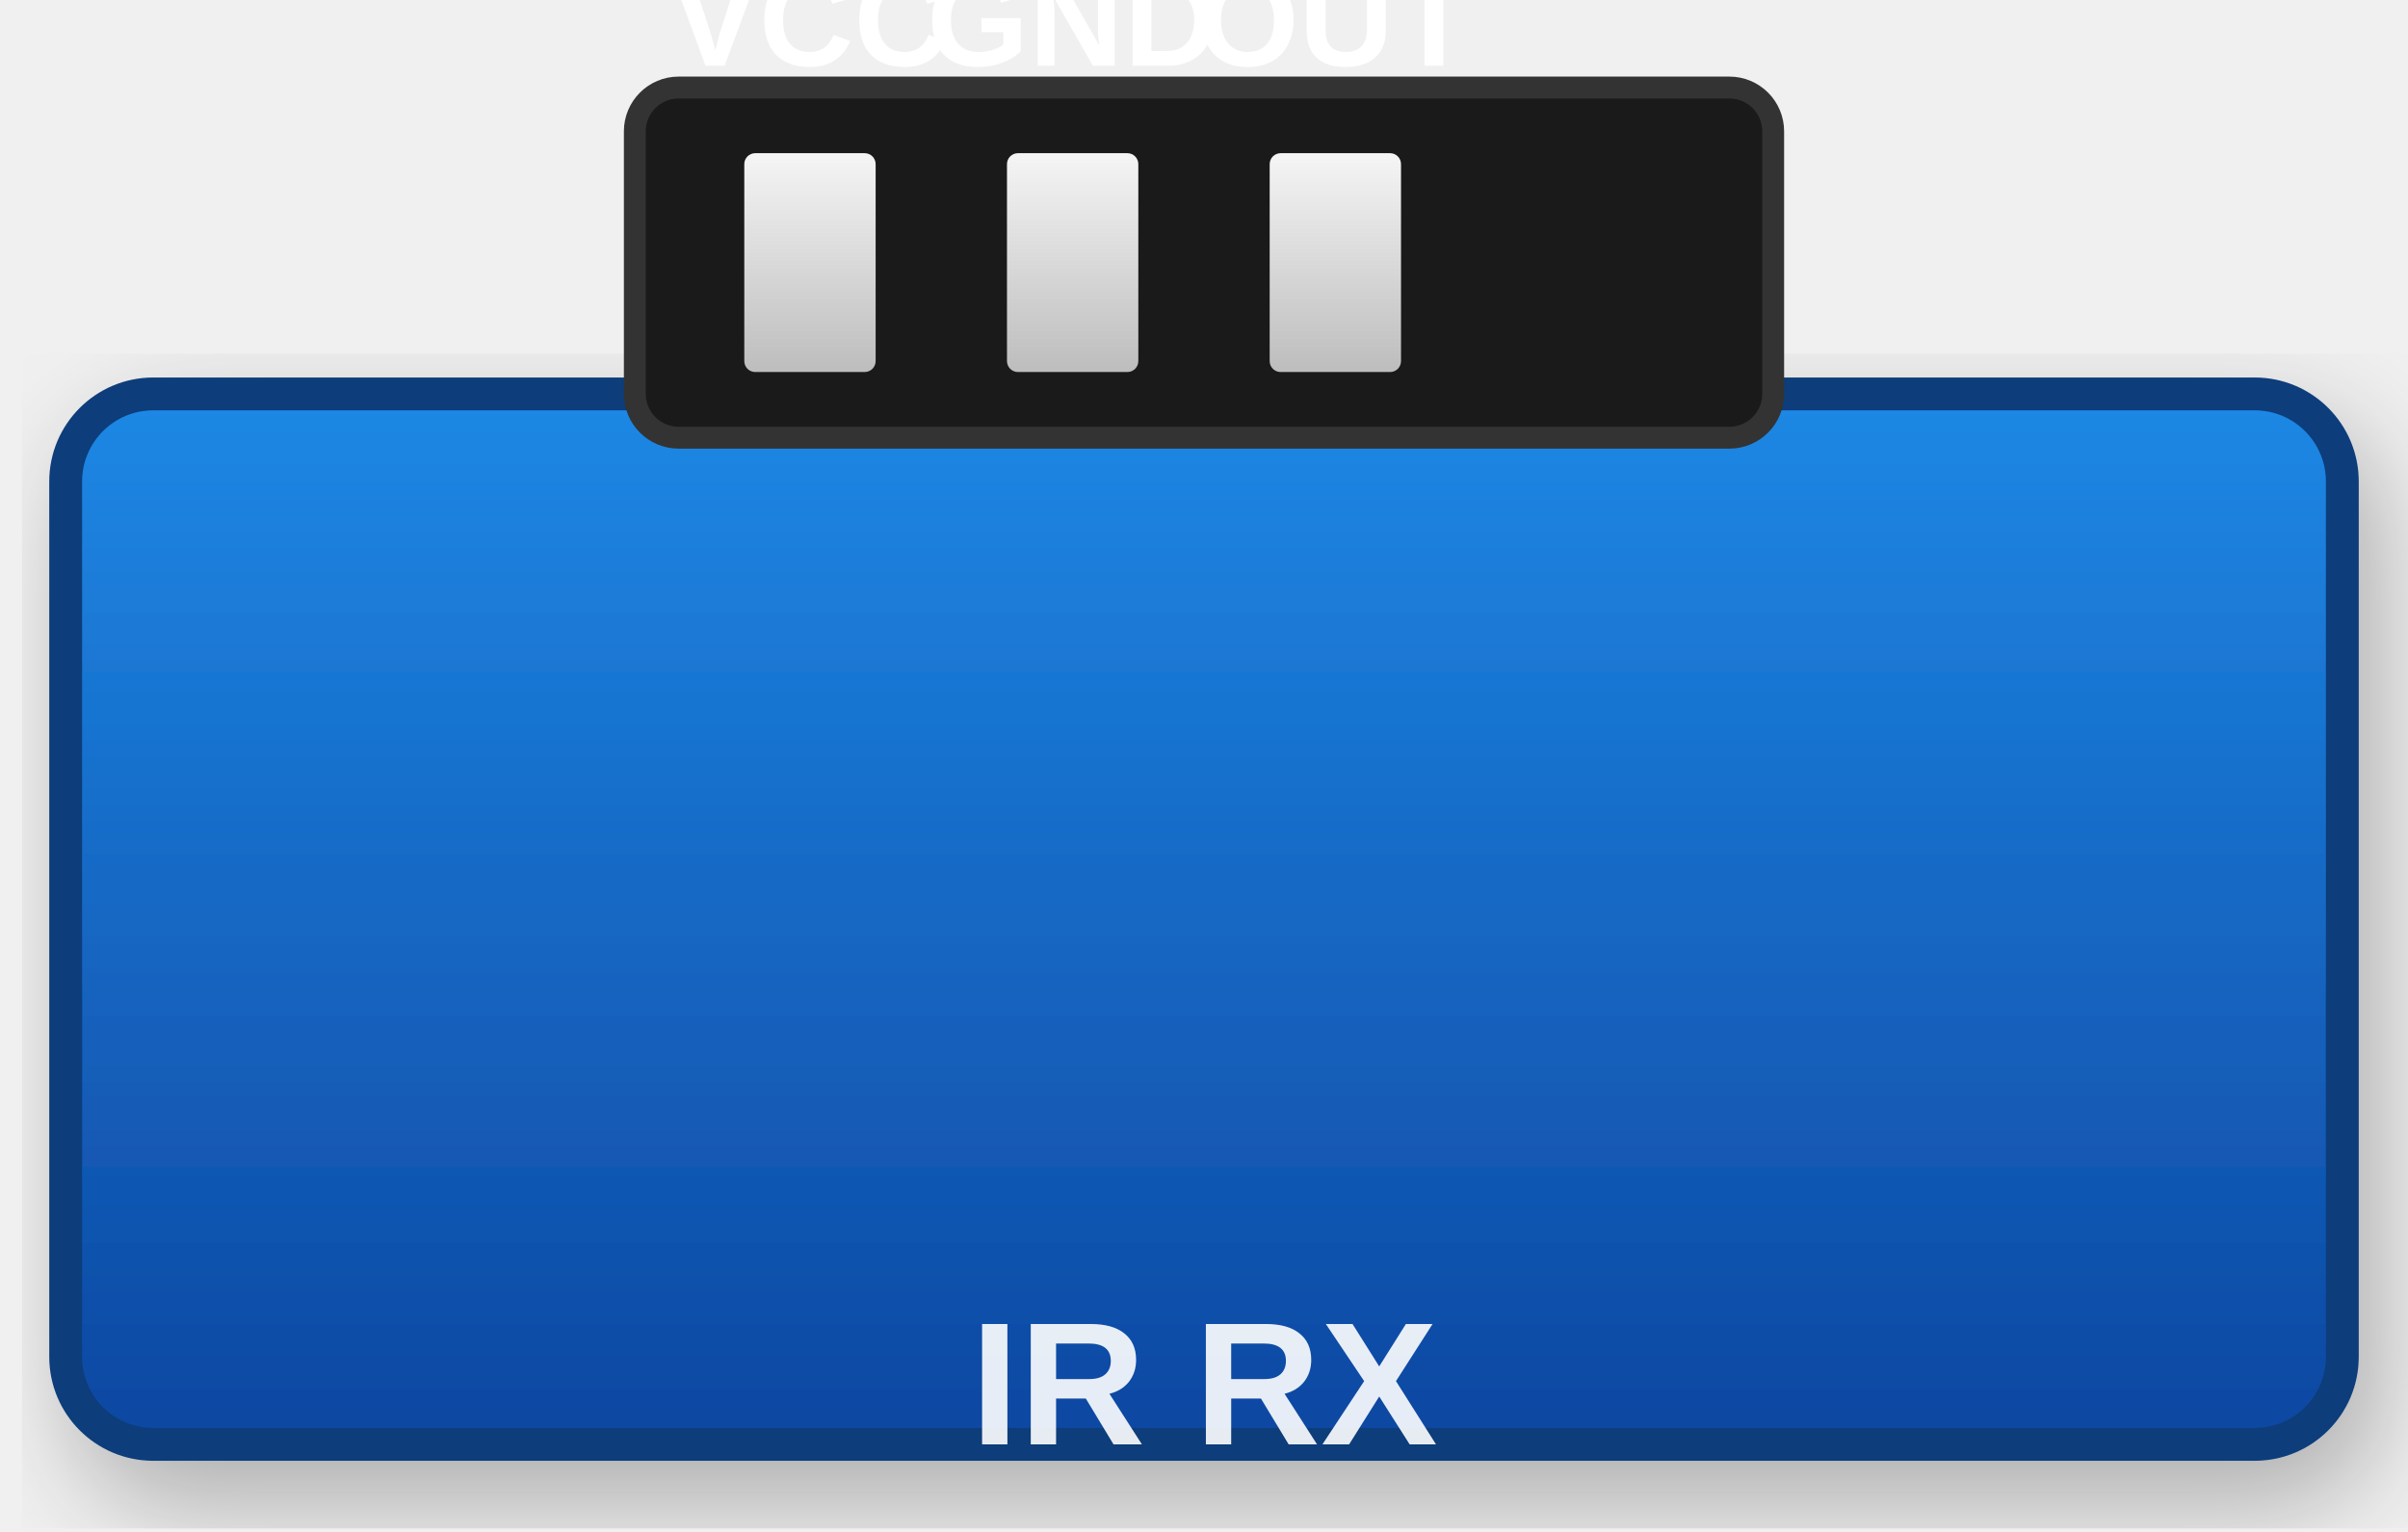
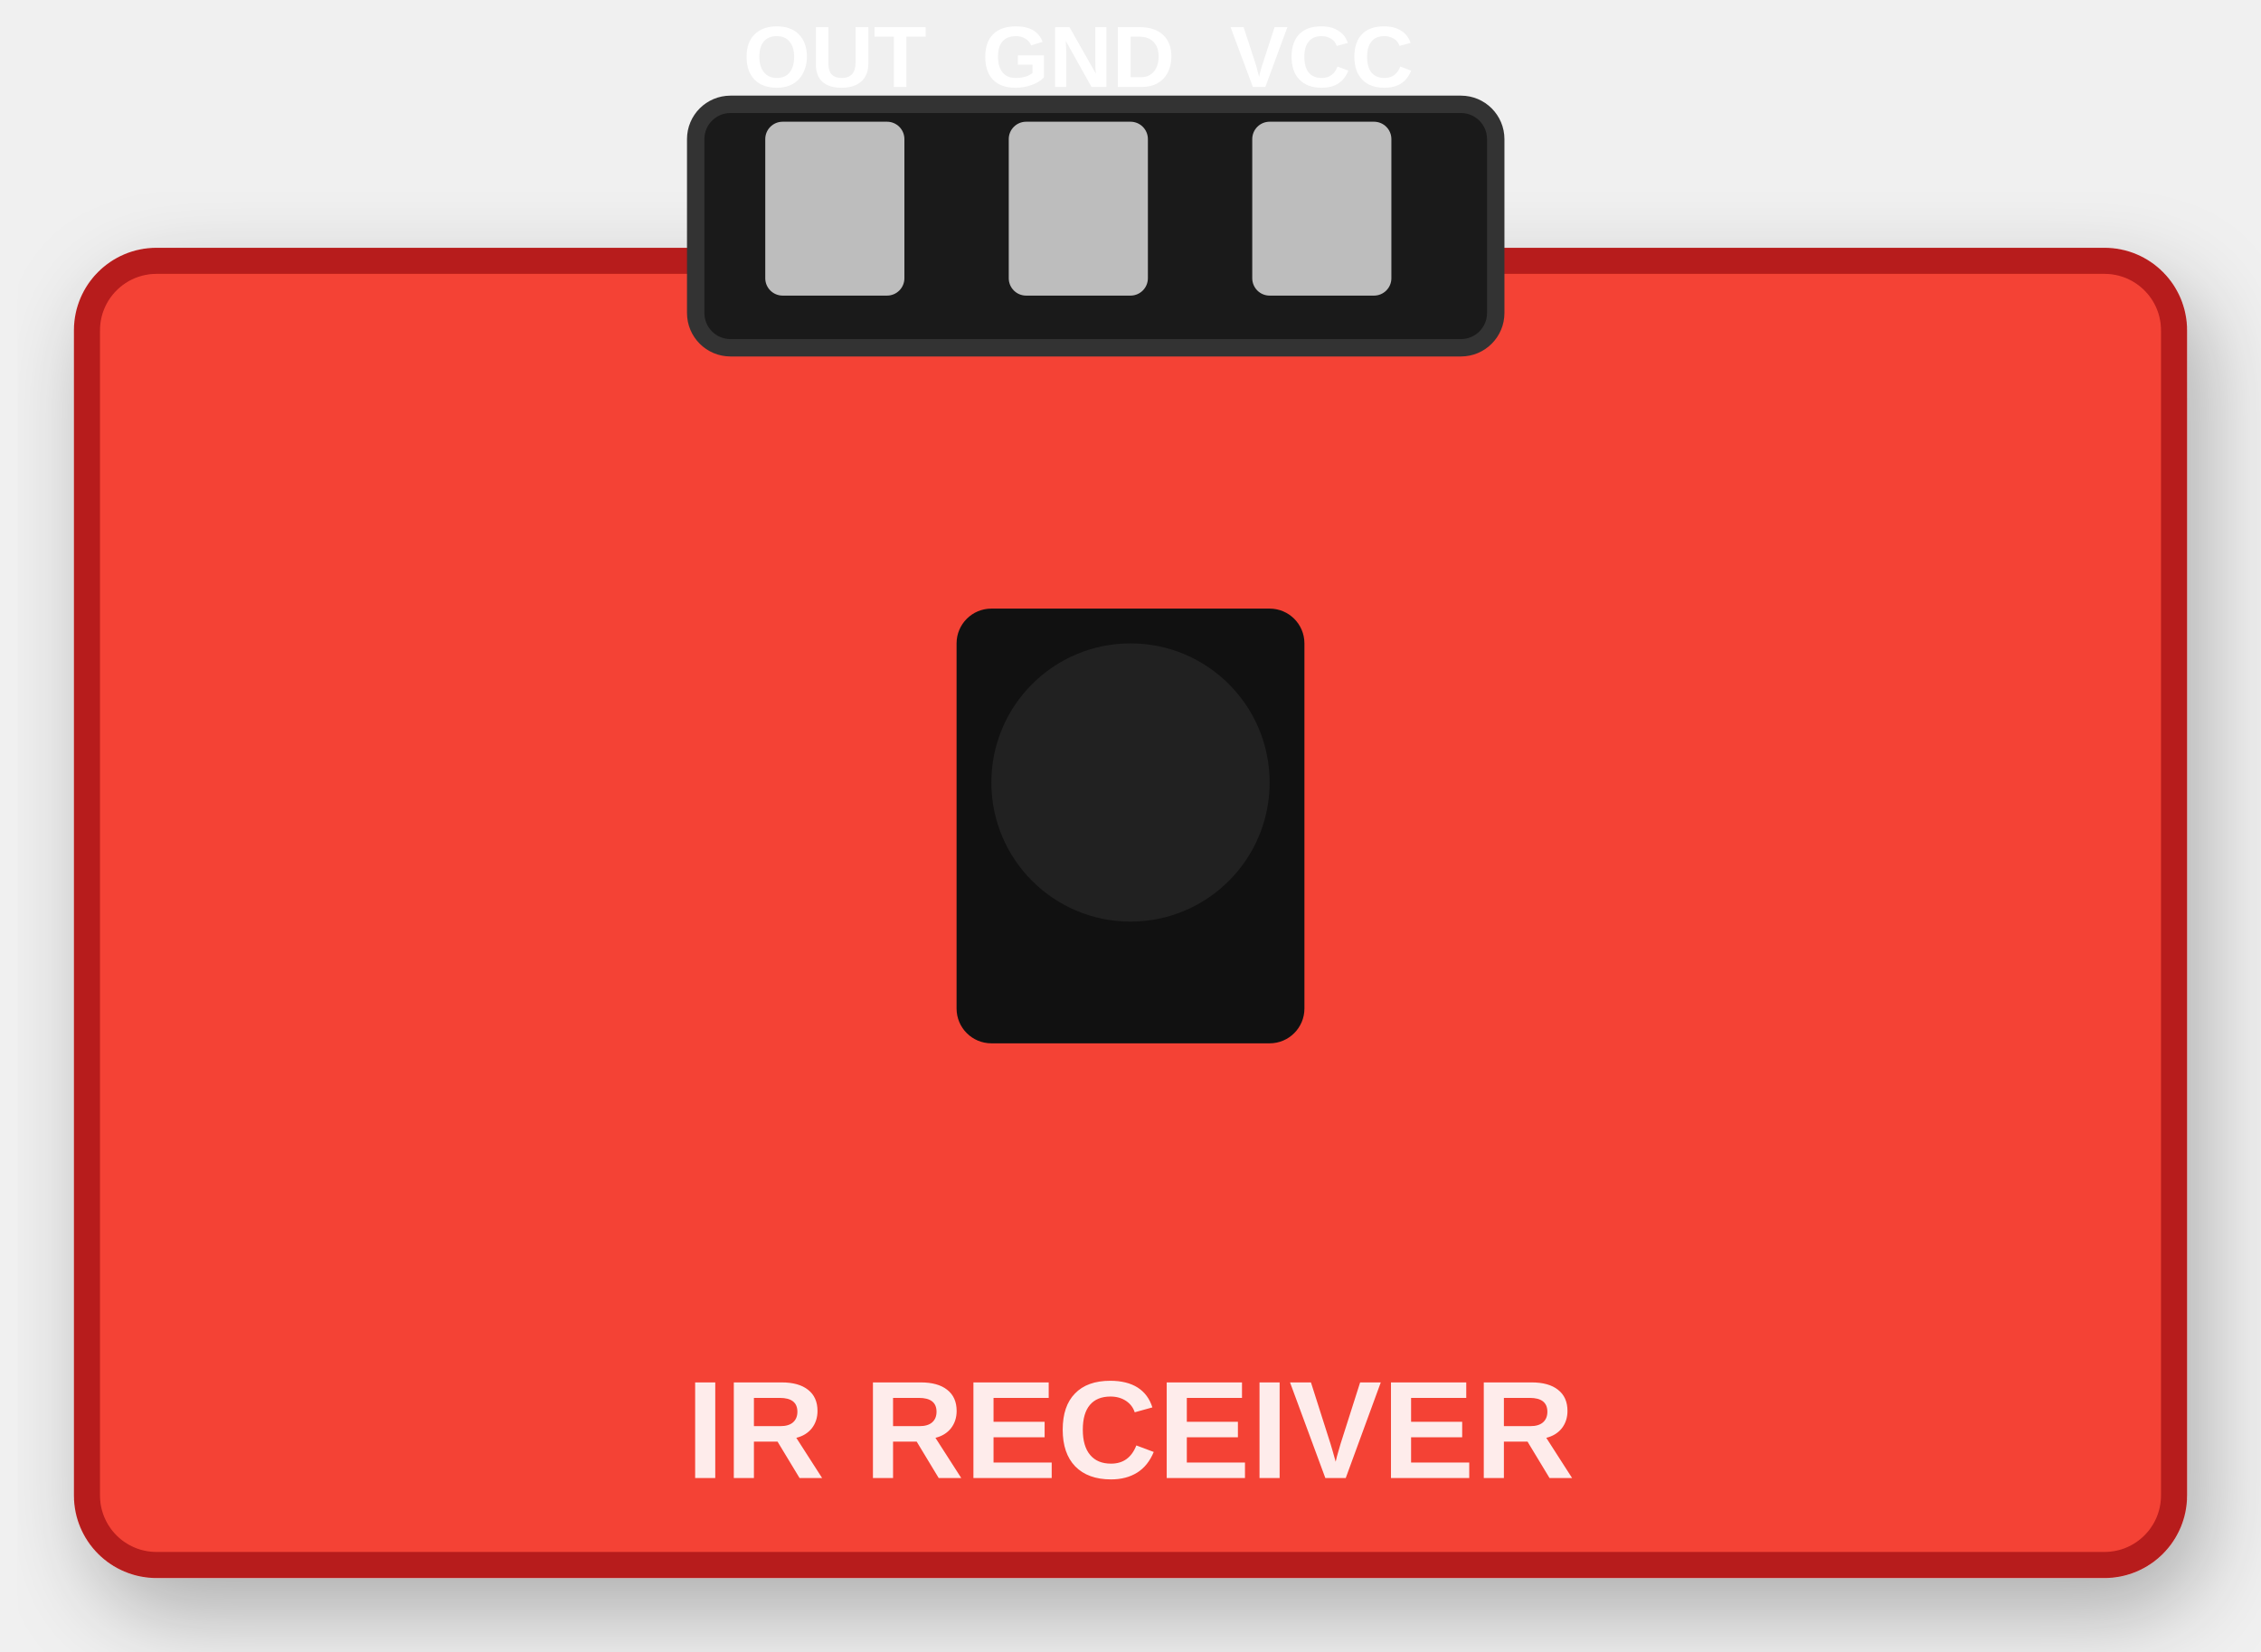
- <svg xmlns="http://www.w3.org/2000/svg" viewBox="0 0 110 70" width="110" height="70">
+ <svg xmlns="http://www.w3.org/2000/svg" viewBox="0 0 130 95" width="130" height="95">
  <defs>
-     <linearGradient id="pcb-irrx" x1="0" y1="0" x2="0" y2="1">
-       <stop offset="0%" stop-color="#1E88E5" />
-       <stop offset="100%" stop-color="#0D47A1" />
-     </linearGradient>
-     <linearGradient id="pcbTeal-irrx" x1="0" y1="0" x2="0" y2="1">
-       <stop offset="0%" stop-color="#00939d" />
-       <stop offset="100%" stop-color="#007982" />
-     </linearGradient>
-     <linearGradient id="metal-irrx" x1="0" y1="0" x2="0" y2="1">
-       <stop offset="0%" stop-color="#eee" />
-       <stop offset="50%" stop-color="#fff" />
-       <stop offset="100%" stop-color="#999" />
-     </linearGradient>
-     <linearGradient id="pin-irrx" x1="0" y1="0" x2="0" y2="1">
-       <stop offset="0%" stop-color="#f5f5f5" />
-       <stop offset="100%" stop-color="#bdbdbd" />
-     </linearGradient>
-     <filter id="sh-irrx" x="-8%" y="-8%" width="116%" height="116%">
+     <filter id="sh-ir-receiver" x="-8%" y="-8%" width="116%" height="116%">
      <feDropShadow dx="1" dy="2" stdDeviation="2.5" flood-opacity="0.28" />
    </filter>
-     <filter id="glow-irrx">
-       <feGaussianBlur stdDeviation="1.5" result="b" />
-       <feMerge>
-         <feMergeNode in="b" />
-         <feMergeNode in="SourceGraphic" />
-       </feMerge>
-     </filter>
  </defs>
-   <rect x="3" y="18" width="104" height="48" rx="4" fill="url(#pcb-irrx)" stroke="#0a3d7a" stroke-width="1.5" filter="url(#sh-irrx)" />
-   <rect x="29" y="4" width="52" height="16" rx="2" fill="#1a1a1a" stroke="#333" />
-   <rect x="34" y="7" width="6" height="10" fill="url(#pin-irrx)" rx="0.5" />
-   <text x="37" y="3" text-anchor="middle" fill="#fff" font-size="6" font-weight="bold" font-family="Arial,sans-serif">VCC</text>
-   <rect x="46" y="7" width="6" height="10" fill="url(#pin-irrx)" rx="0.5" />
-   <text x="49" y="3" text-anchor="middle" fill="#fff" font-size="6" font-weight="bold" font-family="Arial,sans-serif">GND</text>
-   <rect x="58" y="7" width="6" height="10" fill="url(#pin-irrx)" rx="0.5" />
-   <text x="61" y="3" text-anchor="middle" fill="#fff" font-size="6" font-weight="bold" font-family="Arial,sans-serif">OUT</text>
-   <text x="55" y="66" text-anchor="middle" fill="#fff" font-size="8" font-weight="bold" font-family="Arial,sans-serif" opacity="0.9">IR RX</text>
+   <rect x="5" y="15" width="120" height="75" rx="4" fill="#f44336" stroke="#b71c1c" stroke-width="1.5" filter="url(#sh-ir-receiver)" />
+   <rect x="40.0" y="6" width="46" height="14" rx="2" fill="#1a1a1a" stroke="#333" />
+   <rect x="44.0" y="7" width="8" height="10" fill="#bdbdbd" rx="1" />
+   <text x="48.0" y="5" text-anchor="middle" fill="#fff" font-size="5" font-weight="bold" font-family="Arial,sans-serif">OUT</text>
+   <rect x="58.0" y="7" width="8" height="10" fill="#bdbdbd" rx="1" />
+   <text x="62.0" y="5" text-anchor="middle" fill="#fff" font-size="5" font-weight="bold" font-family="Arial,sans-serif">GND</text>
+   <rect x="72.0" y="7" width="8" height="10" fill="#bdbdbd" rx="1" />
+   <text x="76.0" y="5" text-anchor="middle" fill="#fff" font-size="5" font-weight="bold" font-family="Arial,sans-serif">VCC</text>
+   <rect x="55" y="35" width="20" height="25" fill="#111" rx="2" />
+   <circle cx="65" cy="45" r="8" fill="#212121" />
+   <text x="65" y="85" text-anchor="middle" fill="#fff" font-size="8" font-weight="bold" font-family="Arial,sans-serif" opacity="0.9">IR RECEIVER</text>
</svg>
